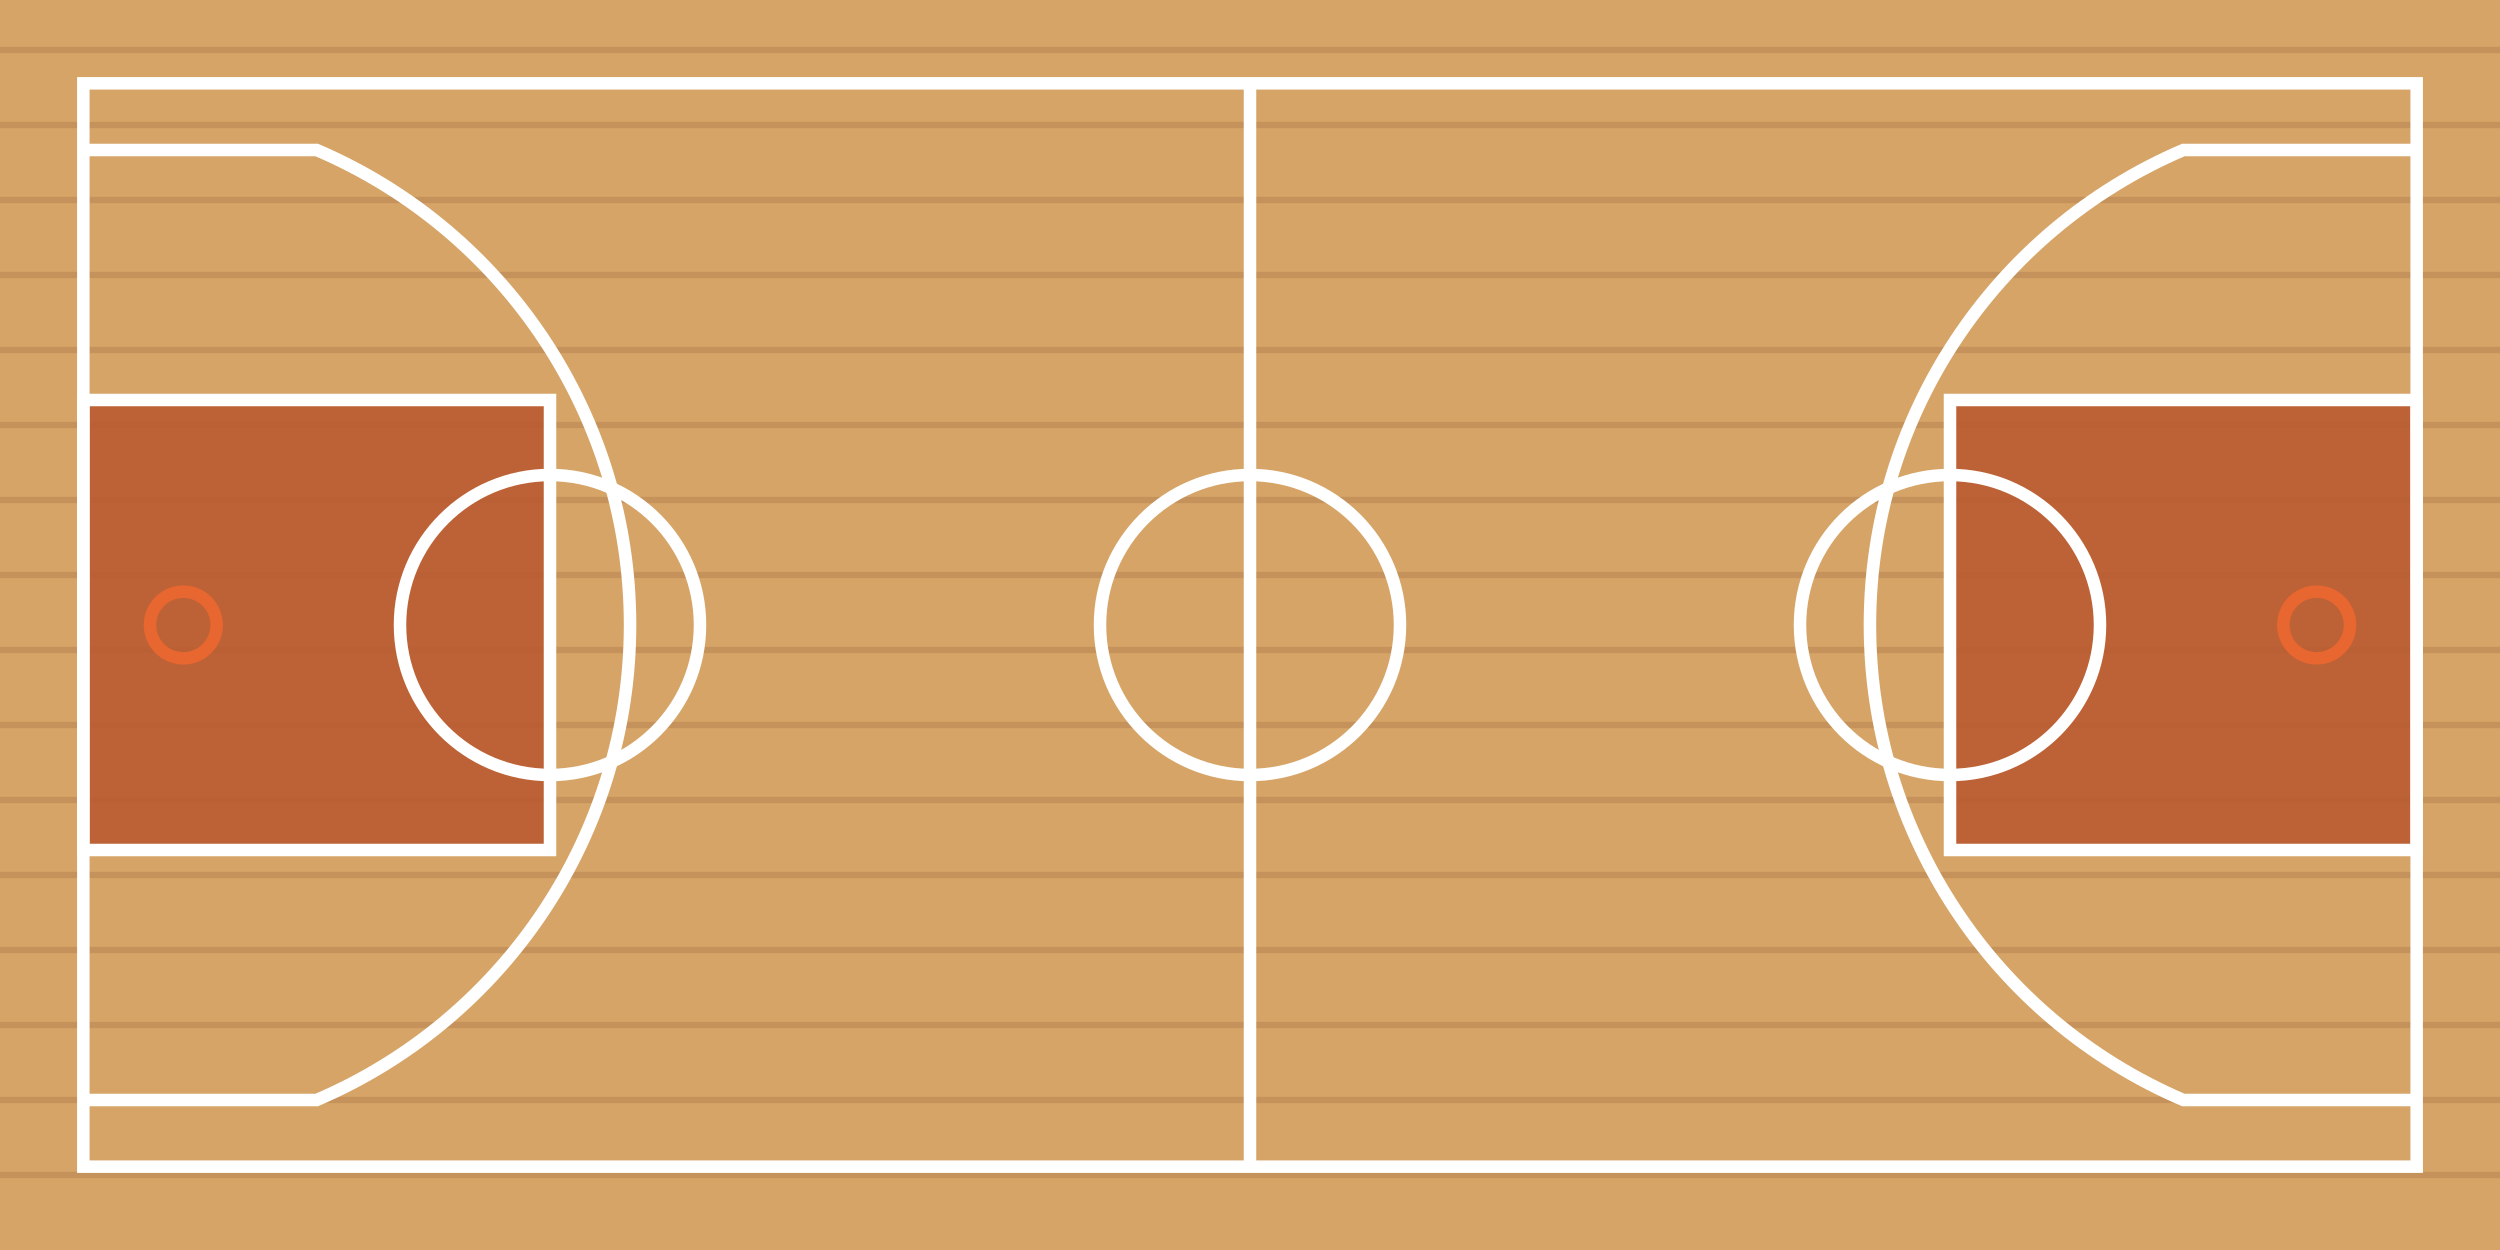
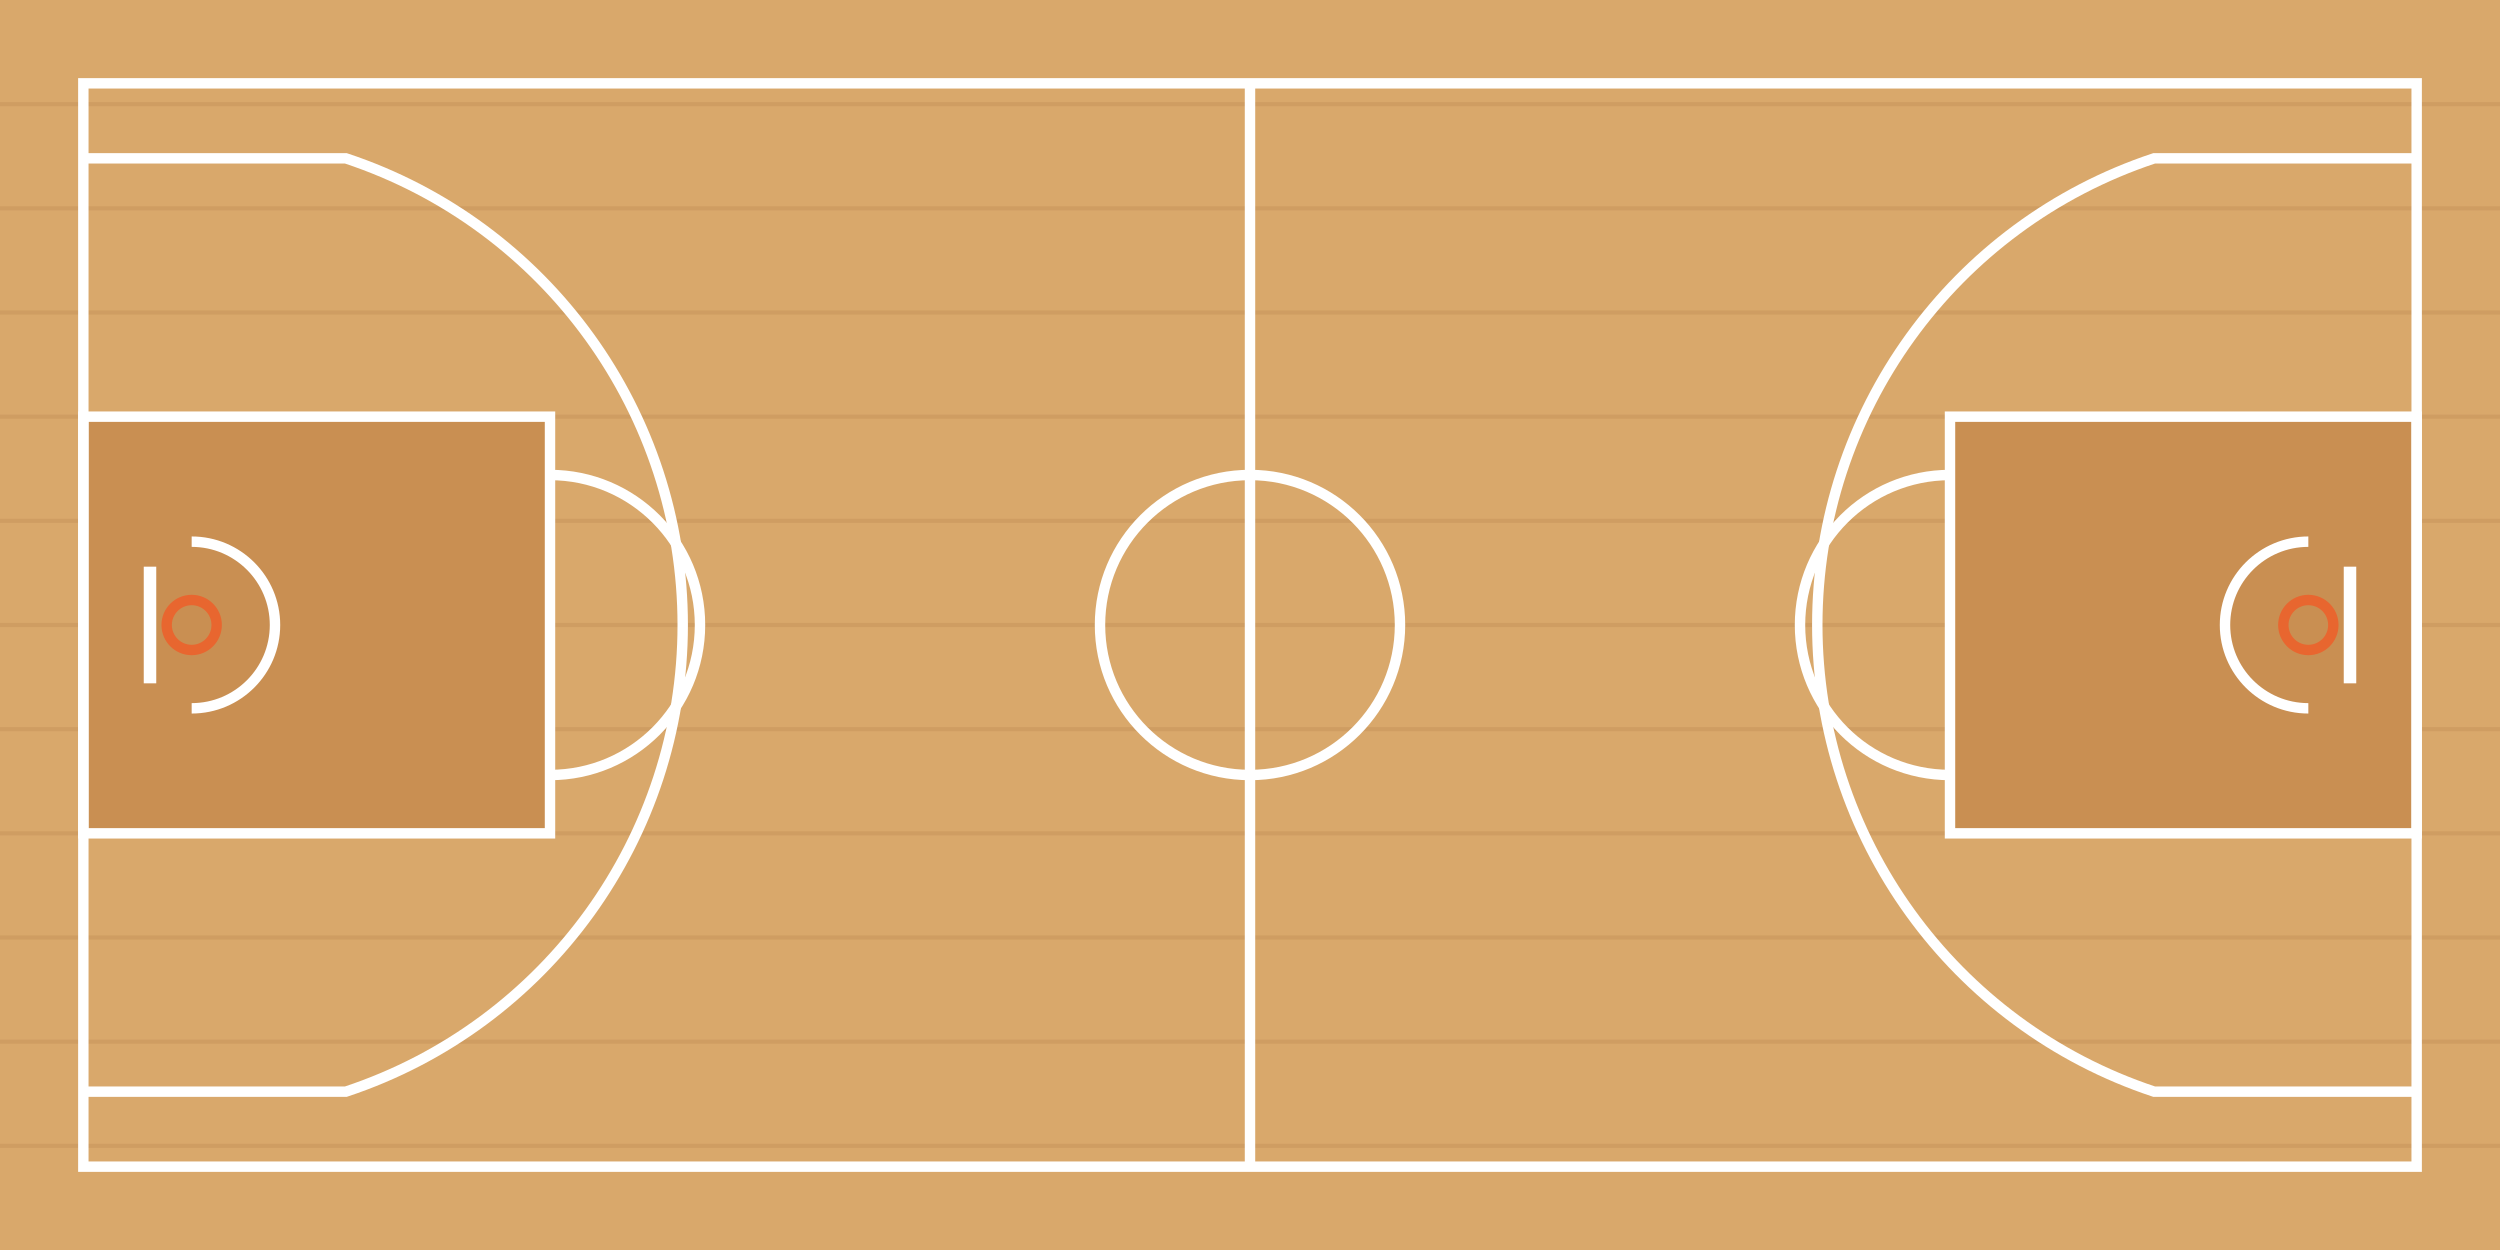
<svg xmlns="http://www.w3.org/2000/svg" viewBox="0 0 600 300" preserveAspectRatio="xMidYMid slice">
-   <rect width="600" height="300" fill="#d6a467" />
-   <path d="M0 12h600" stroke="#c4925a" stroke-width="1.5" />
-   <path d="M0 30h600" stroke="#c4925a" stroke-width="1.5" />
-   <path d="M0 48h600" stroke="#c4925a" stroke-width="1.5" />
-   <path d="M0 66h600" stroke="#c4925a" stroke-width="1.5" />
-   <path d="M0 84h600" stroke="#c4925a" stroke-width="1.5" />
-   <path d="M0 102h600" stroke="#c4925a" stroke-width="1.5" />
-   <path d="M0 120h600" stroke="#c4925a" stroke-width="1.5" />
-   <path d="M0 138h600" stroke="#c4925a" stroke-width="1.5" />
-   <path d="M0 156h600" stroke="#c4925a" stroke-width="1.5" />
-   <path d="M0 174h600" stroke="#c4925a" stroke-width="1.5" />
-   <path d="M0 192h600" stroke="#c4925a" stroke-width="1.5" />
-   <path d="M0 210h600" stroke="#c4925a" stroke-width="1.5" />
-   <path d="M0 228h600" stroke="#c4925a" stroke-width="1.5" />
-   <path d="M0 246h600" stroke="#c4925a" stroke-width="1.5" />
-   <path d="M0 264h600" stroke="#c4925a" stroke-width="1.5" />
-   <path d="M0 282h600" stroke="#c4925a" stroke-width="1.5" />
-   <rect x="20" y="96" width="112" height="108" fill="#b8572e" opacity=".85" />
-   <rect x="468" y="96" width="112" height="108" fill="#b8572e" opacity=".85" />
-   <g fill="none" stroke="#ffffff" stroke-width="3">
+   <rect width="600" height="300" fill="#d9a86b" />
+   <path d="M0 25h600" stroke="#cf9d62" stroke-width="1" />
+   <path d="M0 50h600" stroke="#cf9d62" stroke-width="1" />
+   <path d="M0 75h600" stroke="#cf9d62" stroke-width="1" />
+   <path d="M0 100h600" stroke="#cf9d62" stroke-width="1" />
+   <path d="M0 125h600" stroke="#cf9d62" stroke-width="1" />
+   <path d="M0 150h600" stroke="#cf9d62" stroke-width="1" />
+   <path d="M0 175h600" stroke="#cf9d62" stroke-width="1" />
+   <path d="M0 200h600" stroke="#cf9d62" stroke-width="1" />
+   <path d="M0 225h600" stroke="#cf9d62" stroke-width="1" />
+   <path d="M0 250h600" stroke="#cf9d62" stroke-width="1" />
+   <path d="M0 275h600" stroke="#cf9d62" stroke-width="1" />
+   <rect x="20" y="100" width="112" height="100" fill="#c98f52" />
+   <rect x="468" y="100" width="112" height="100" fill="#c98f52" />
+   <g fill="none" stroke="#ffffff" stroke-width="2.5">
    <rect x="20" y="20" width="560" height="260" />
    <path d="M300 20v260" />
    <circle cx="300" cy="150" r="36" />
-     <rect x="20" y="96" width="112" height="108" />
-     <rect x="468" y="96" width="112" height="108" />
-     <circle cx="132" cy="150" r="36" />
-     <circle cx="468" cy="150" r="36" />
-     <path d="M20 36h56a124 124 0 0 1 0 228H20M580 36h-56a124 124 0 0 0 0 228h56" />
+     <rect x="20" y="100" width="112" height="100" />
+     <rect x="468" y="100" width="112" height="100" />
+     <path d="M132 114a36 36 0 0 1 0 72M468 114a36 36 0 0 0 0 72" />
+     <path d="M20 38H83A118 118 0 0 1 83 262H20M580 38H517A118 118 0 0 0 517 262H580" />
+     <path d="M46 130a20 20 0 0 1 0 40M554 130a20 20 0 0 0 0 40" />
  </g>
-   <g fill="none" stroke="#e8662f" stroke-width="3">
-     <circle cx="44" cy="150" r="8" />
-     <circle cx="556" cy="150" r="8" />
+   <path d="M36 136v28M564 136v28" stroke="#ffffff" stroke-width="3" />
+   <g fill="none" stroke="#e8662f" stroke-width="2.5">
+     <circle cx="46" cy="150" r="6" />
+     <circle cx="554" cy="150" r="6" />
  </g>
</svg>
